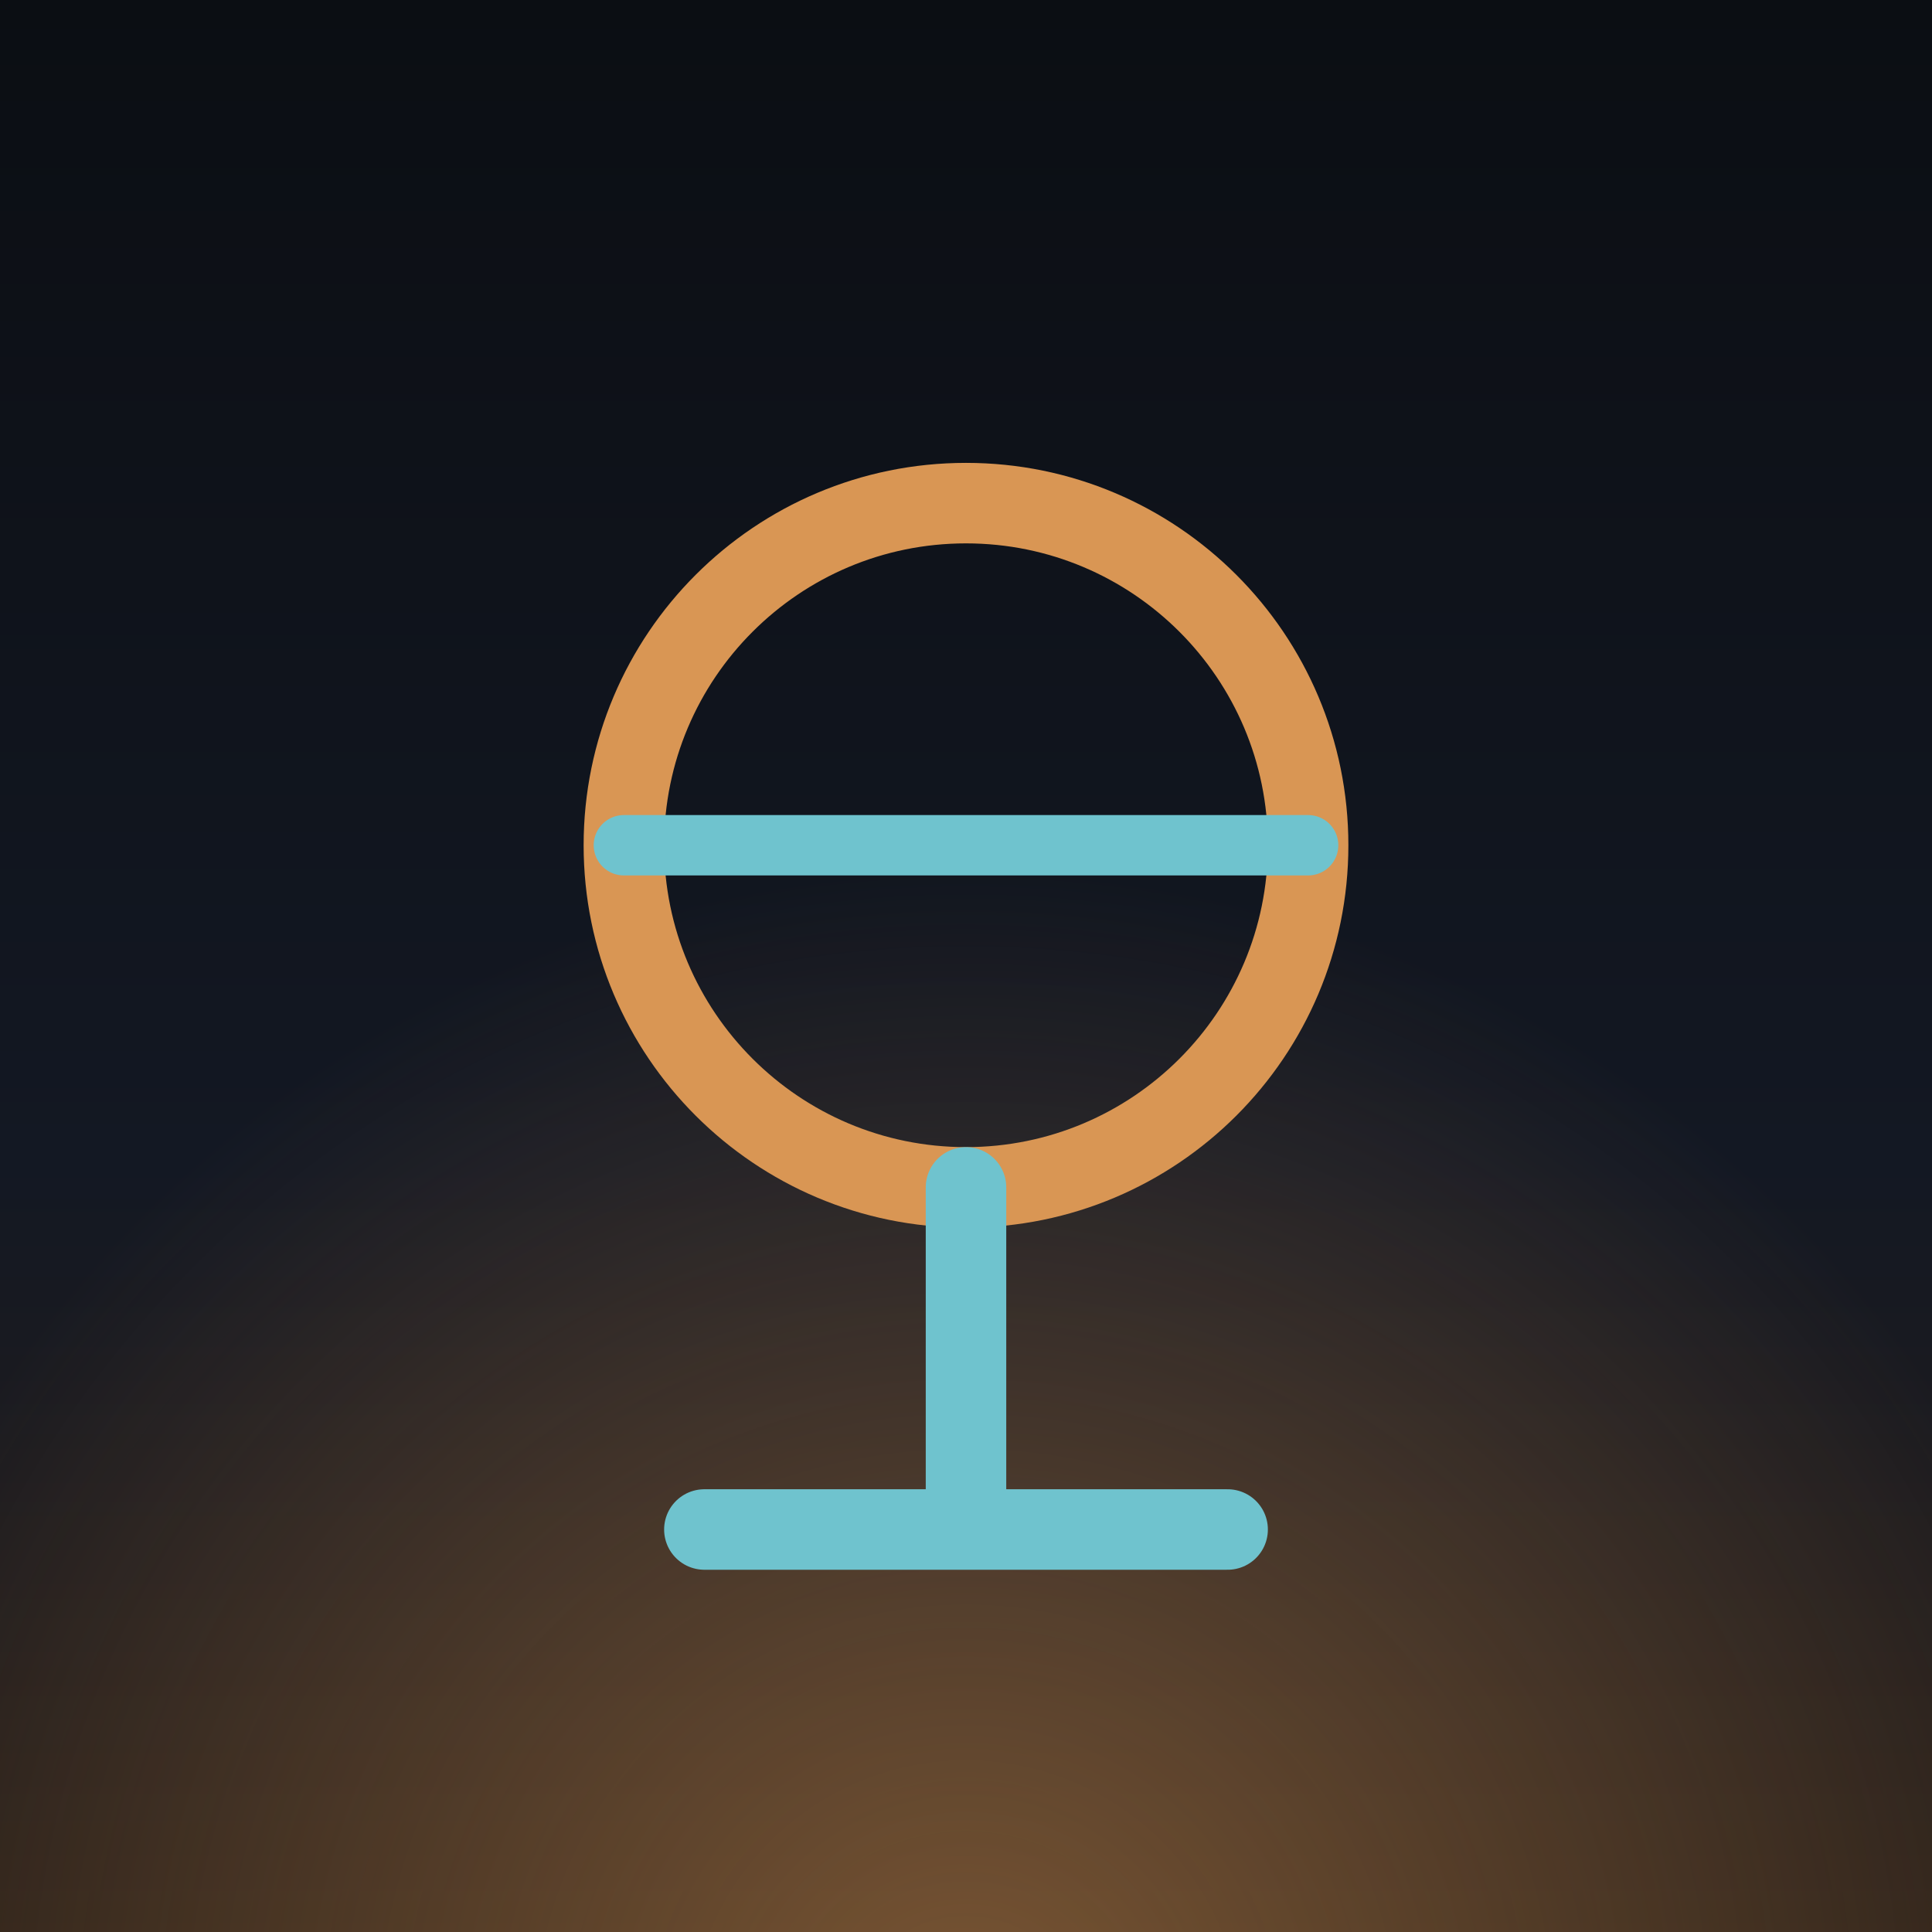
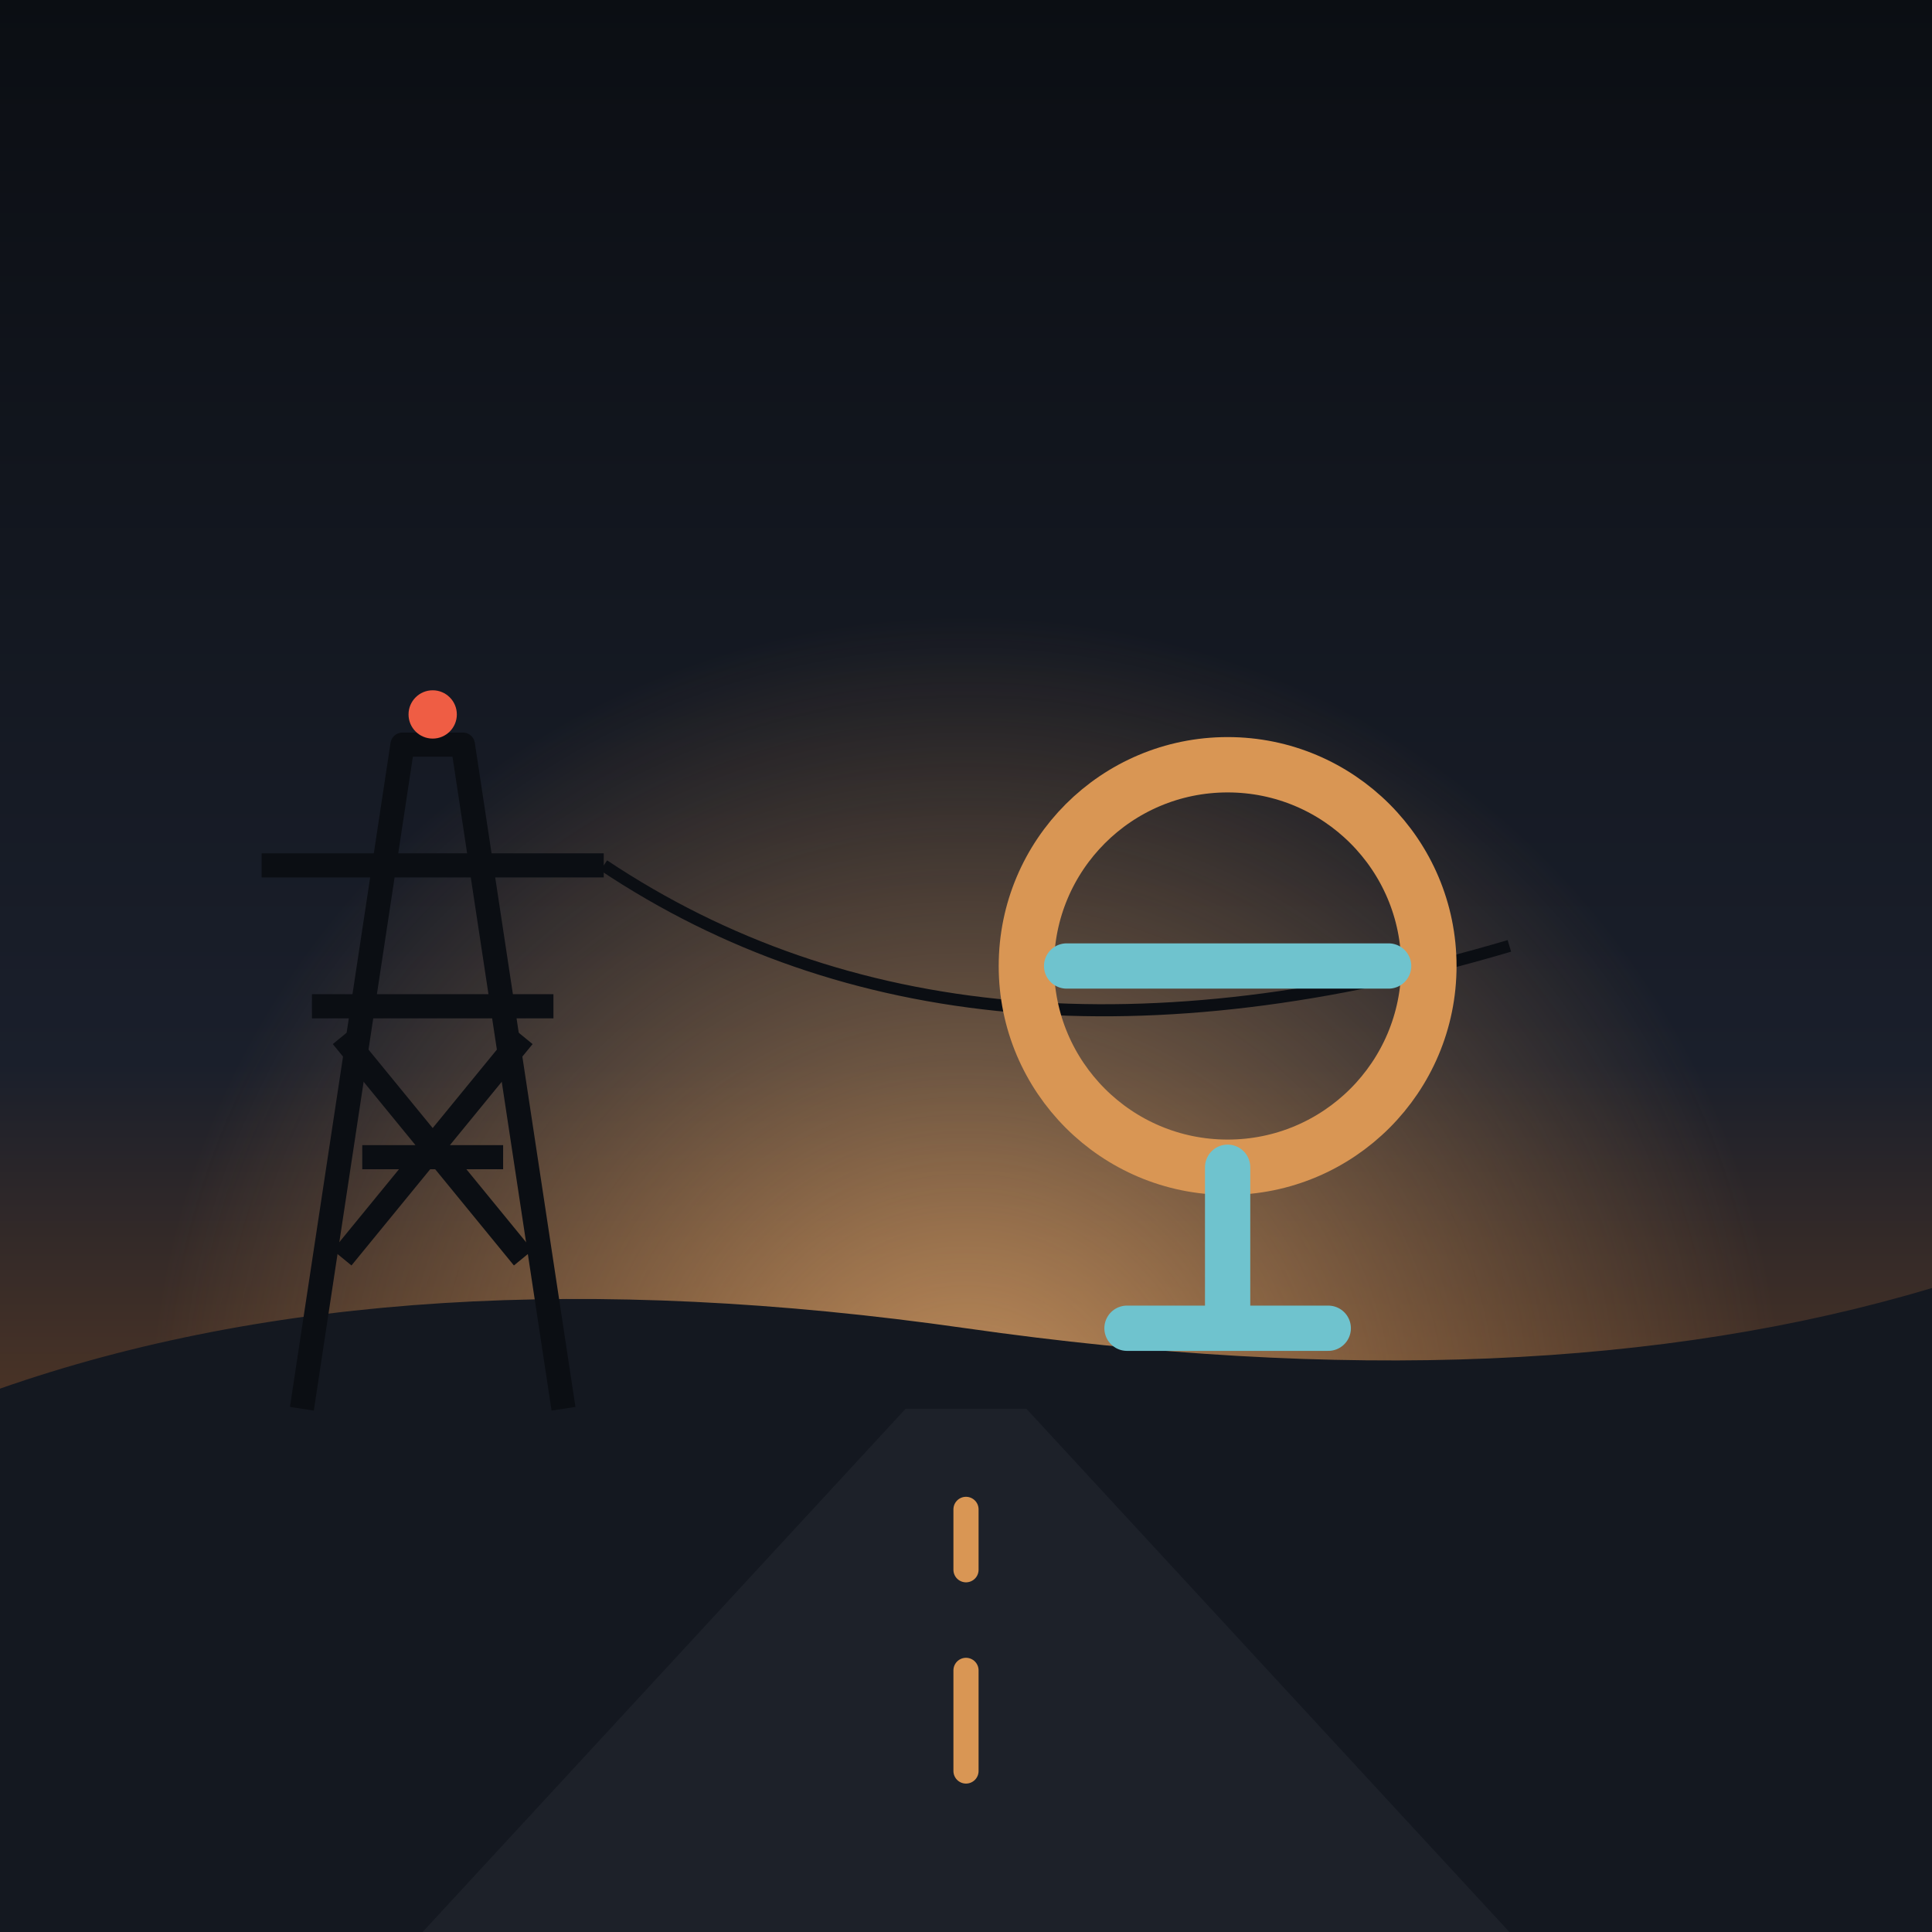
<svg xmlns="http://www.w3.org/2000/svg" viewBox="0 0 192 192" role="img" aria-label="Electric State">
  <defs>
    <linearGradient id="sky" x1="0" y1="0" x2="0" y2="1">
      <stop offset="0" stop-color="#0b0e13" />
-       <stop offset=".6" stop-color="#131823" />
-       <stop offset="1" stop-color="#2a2019" />
+       <stop offset=".55" stop-color="#1a1f2b" />
+       <stop offset=".78" stop-color="#5a3a24" />
+       <stop offset="1" stop-color="#0a0c10" />
    </linearGradient>
-     <radialGradient id="glow" cx=".5" cy="1.05" r=".6">
-       <stop offset="0" stop-color="#d99654" stop-opacity=".45" />
+     <radialGradient id="glow" cx=".5" cy=".74" r=".42">
+       <stop offset="0" stop-color="#ebae6f" stop-opacity=".75" />
      <stop offset="1" stop-color="#d99654" stop-opacity="0" />
    </radialGradient>
  </defs>
  <rect width="192" height="192" fill="url(#sky)" />
  <rect width="192" height="192" fill="url(#glow)" />
-   <circle cx="96" cy="84" r="34" fill="none" stroke="#d99654" stroke-width="8" />
-   <path d="M96 118v34M70 152h52" stroke="#6fc3ce" stroke-width="8" stroke-linecap="round" />
-   <path d="M62 84h68" stroke="#6fc3ce" stroke-width="6" stroke-linecap="round" />
+   <path d="M0 138 Q40 124 96 132 T192 128 L192 192 L0 192 Z" fill="#141820" />
+   <path d="M90 140 L102 140 L150 192 L42 192 Z" fill="#1d2129" />
+   <path d="M96 150 L96 156 M96 166 L96 176" stroke="#d99654" stroke-width="2.5" stroke-linecap="round" />
+   <g stroke="#0b0e13" stroke-width="2.4" fill="none" stroke-linejoin="round">
+     <path d="M30 140 L40 74 L46 74 L56 140" />
+     <path d="M26 86 L60 86 M31 100 L55 100 M36 115 L50 115 M34 125 L52 103 M52 125 L34 103" />
+     <path d="M60 86 Q96 110 150 94" stroke-width="1.2" />
+   </g>
+   <circle cx="43" cy="71" r="2.4" fill="#ef5d44" />
+   <circle cx="122" cy="96" r="20" fill="none" stroke="#d99654" stroke-width="5.5" />
+   <path d="M106 96 H138" stroke="#6fc3ce" stroke-width="4.5" stroke-linecap="round" />
+   <path d="M122 116 V132 M112 132 H132" stroke="#6fc3ce" stroke-width="4.5" stroke-linecap="round" />
</svg>
